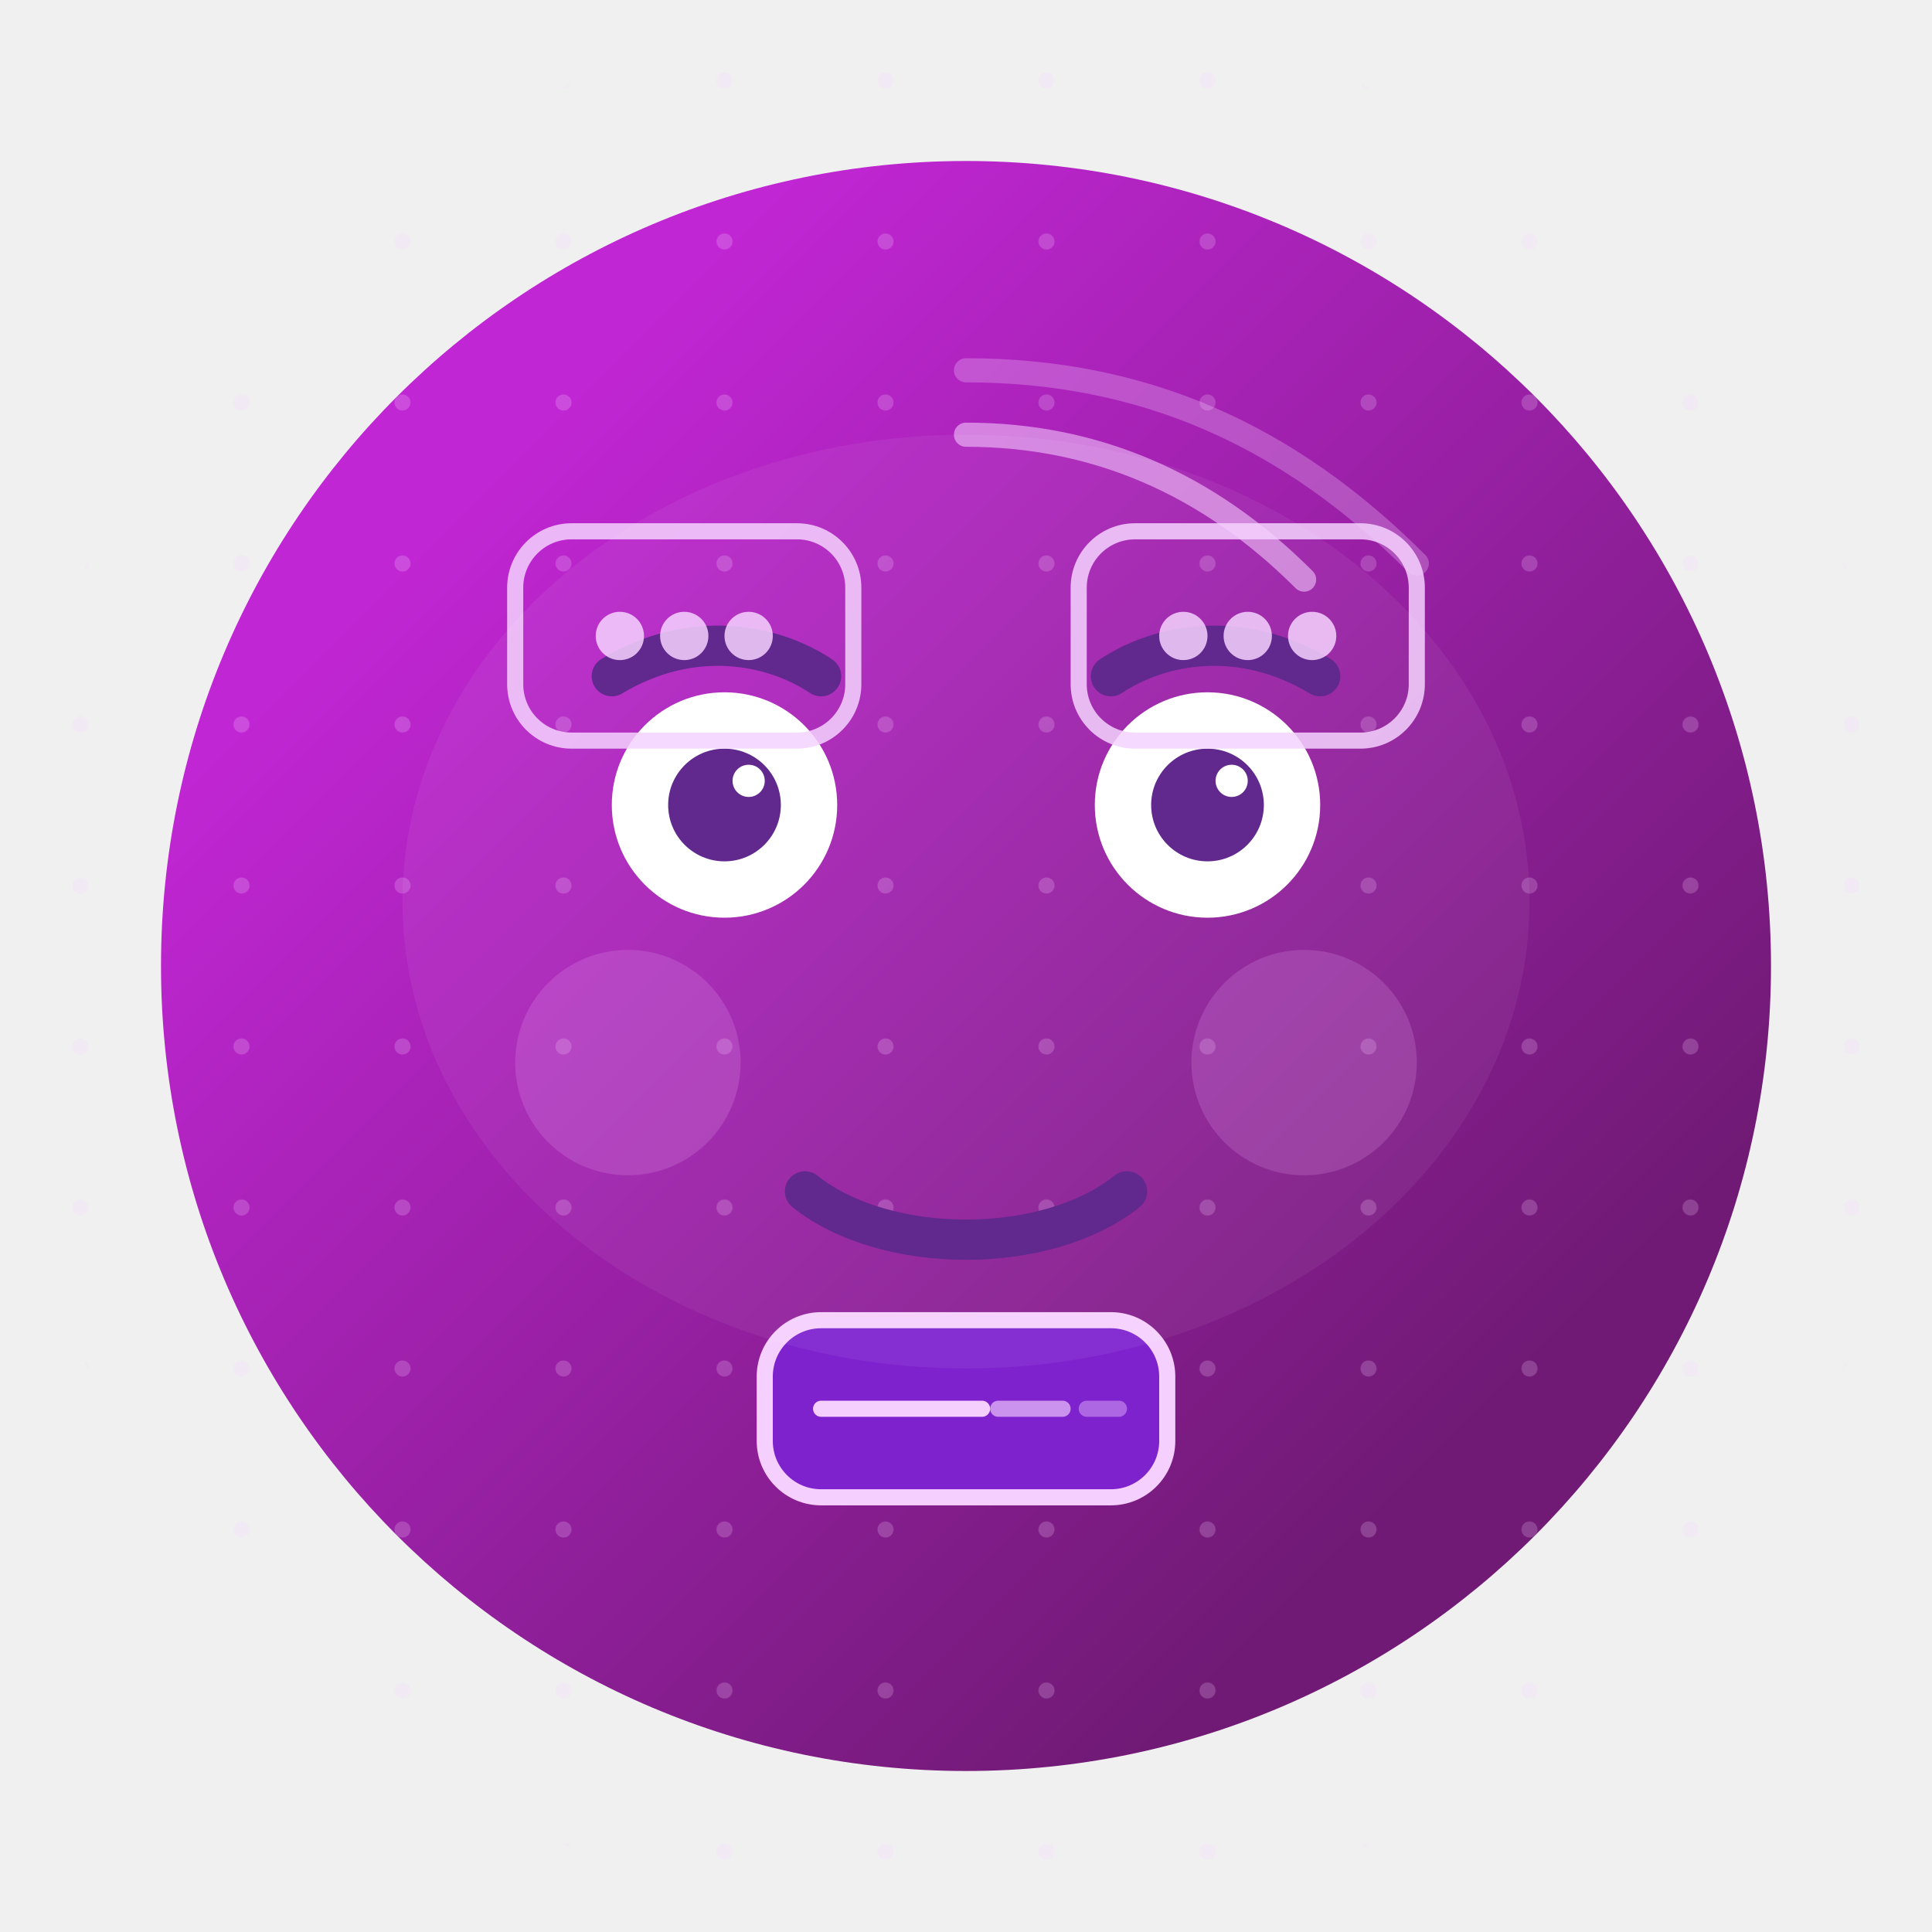
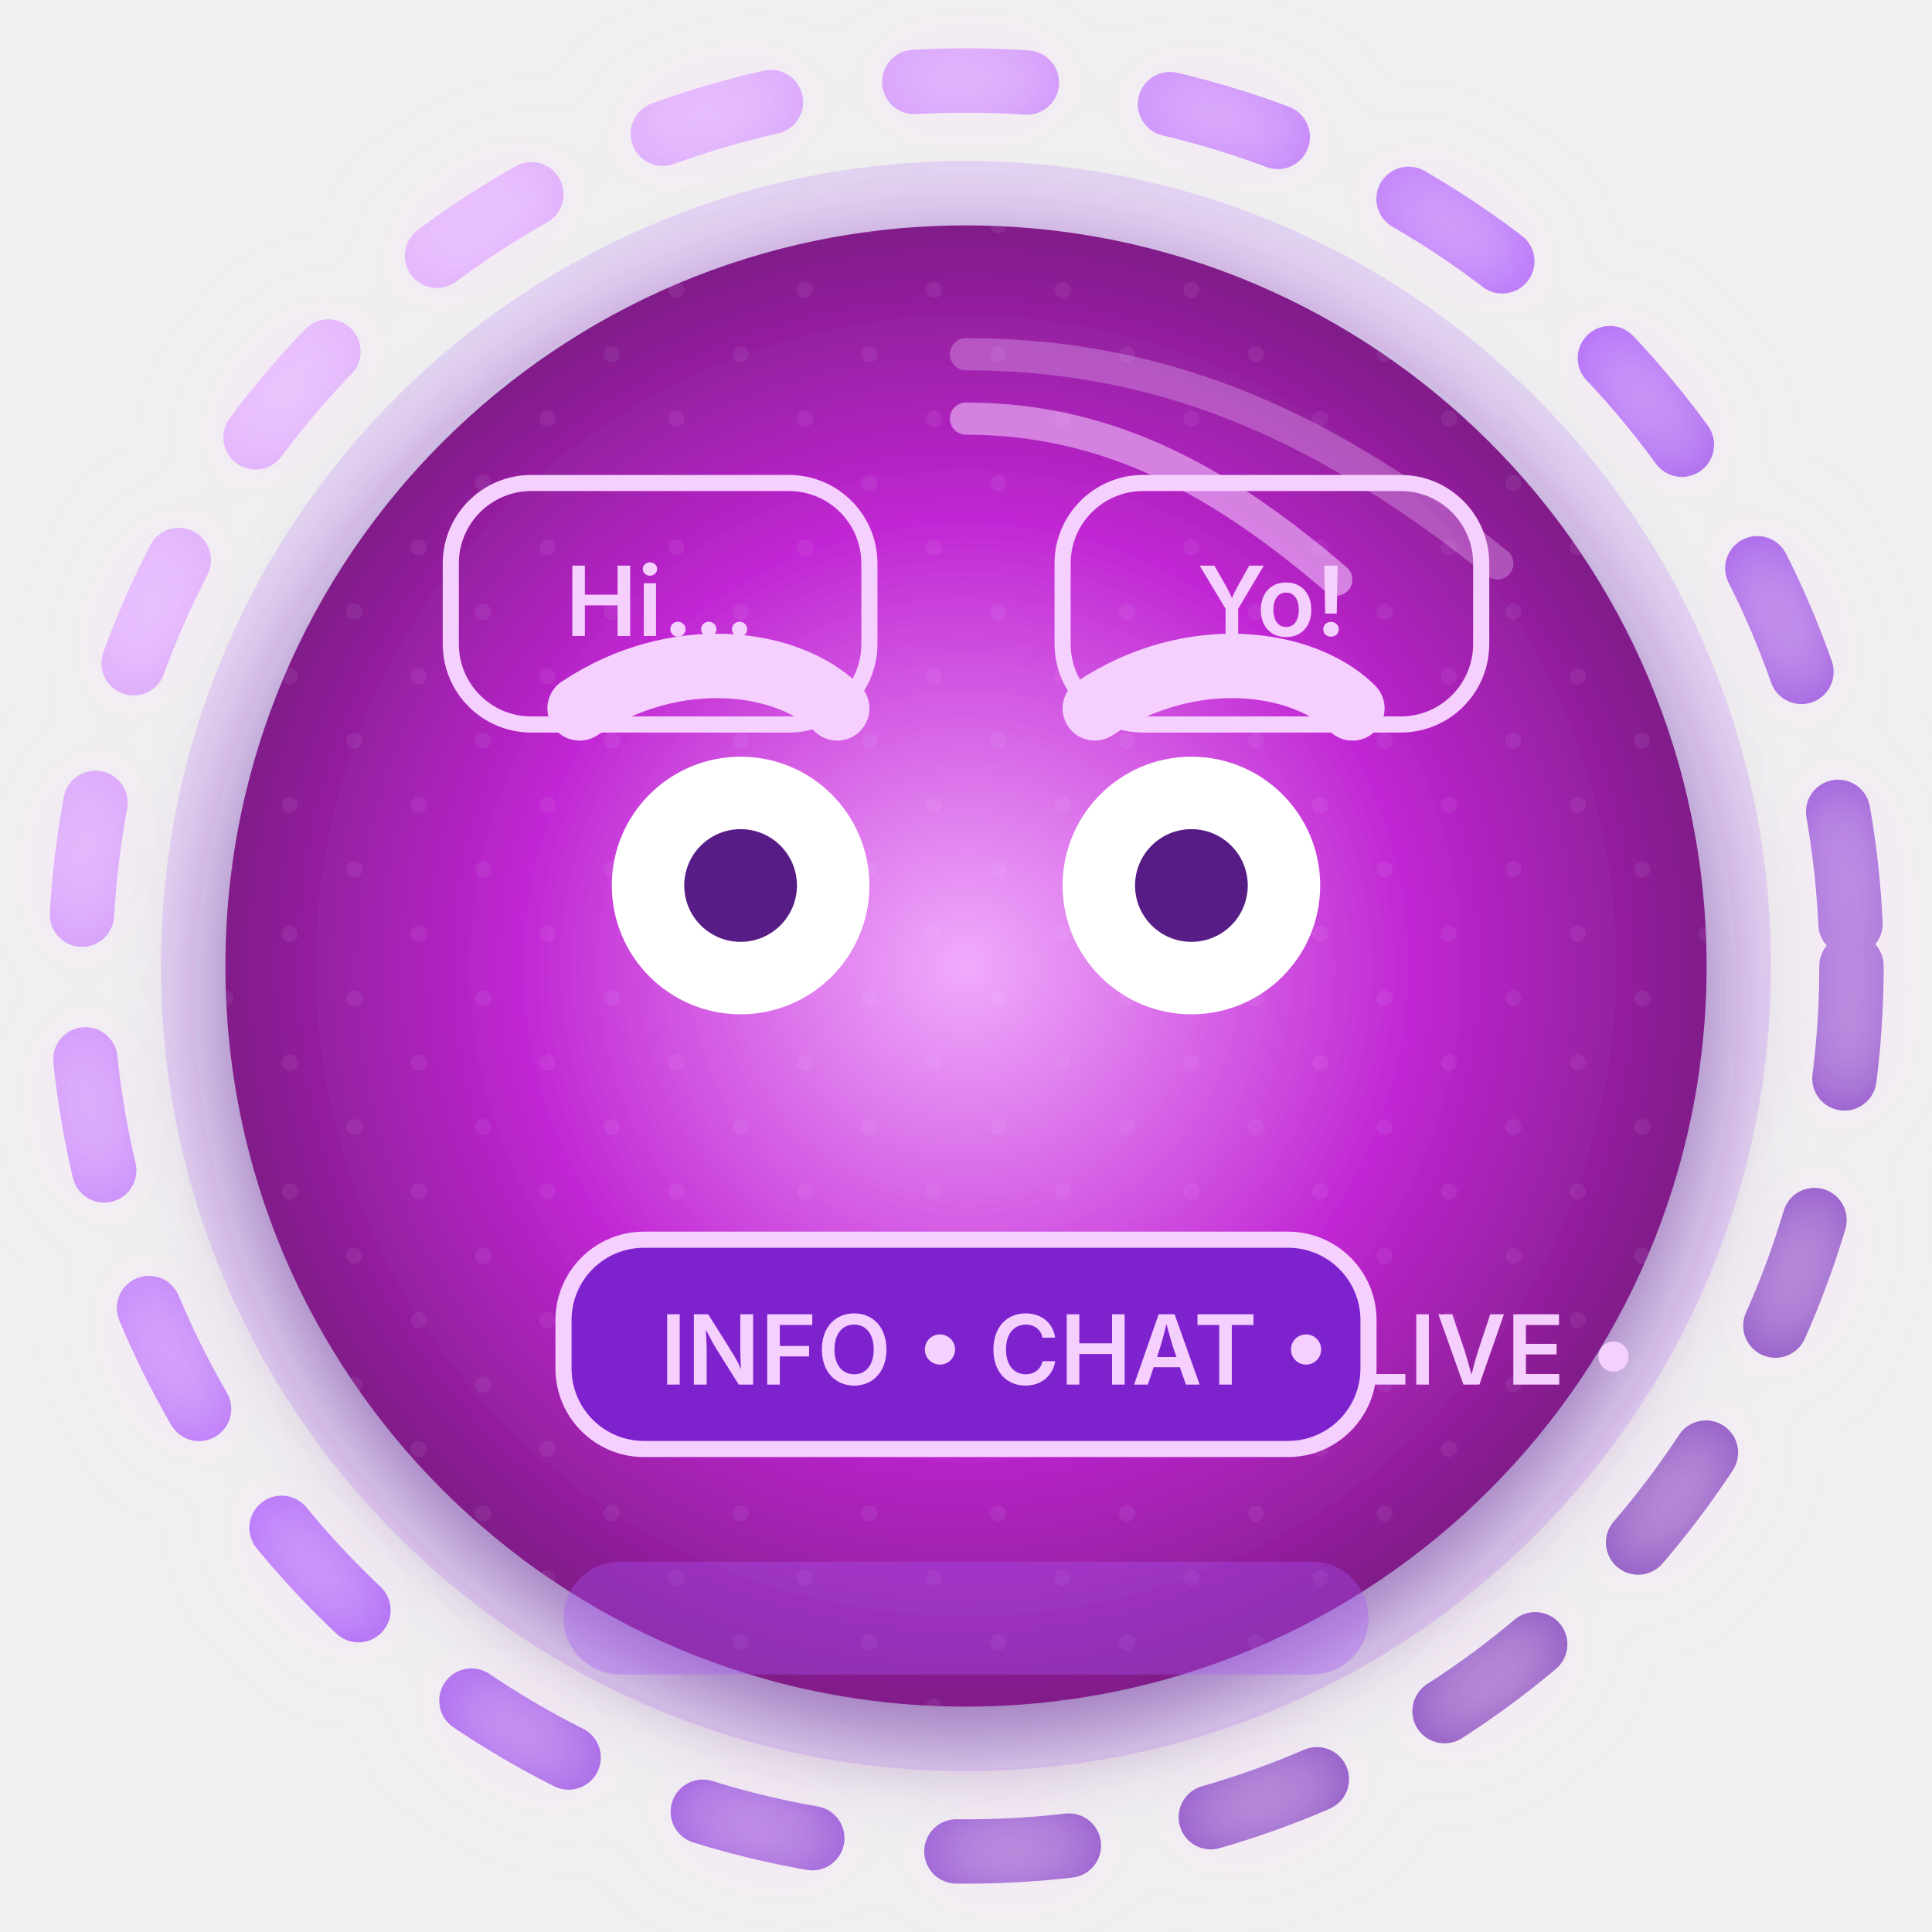
- <svg xmlns="http://www.w3.org/2000/svg" width="240" height="240" viewBox="0 0 240 240" fill="none">
-   <circle cx="120" cy="120" r="100" fill="url(#talko-face)" />
-   <circle cx="120" cy="120" r="120" fill="url(#bgPatternTalko)" opacity="0.22" />
-   <circle cx="90" cy="100" r="14" fill="white" />
-   <circle cx="150" cy="100" r="14" fill="white" />
-   <circle cx="90" cy="100" r="7" fill="#581c87" />
-   <circle cx="150" cy="100" r="7" fill="#581c87" />
-   <circle cx="93" cy="97" r="2" fill="white" />
-   <circle cx="153" cy="97" r="2" fill="white" />
-   <path d="M76 84C86 78 96 80 102 84" stroke="#581c87" stroke-width="5" stroke-linecap="round" />
-   <path d="M164 84C154 78 144 80 138 84" stroke="#581c87" stroke-width="5" stroke-linecap="round" />
-   <path d="M100 148C110 156 130 156 140 148" stroke="#581c87" stroke-width="5" stroke-linecap="round" />
-   <g opacity="0.85">
-     <rect x="64" y="66" width="42" height="26" rx="7" stroke="#f5d0fe" stroke-width="2" fill="none" />
-     <circle cx="77" cy="79" r="3" fill="#f5d0fe" />
-     <circle cx="85" cy="79" r="3" fill="#f5d0fe" />
-     <circle cx="93" cy="79" r="3" fill="#f5d0fe" />
-     <rect x="134" y="66" width="42" height="26" rx="7" stroke="#f5d0fe" stroke-width="2" fill="none" />
-     <circle cx="147" cy="79" r="3" fill="#f5d0fe" />
-     <circle cx="155" cy="79" r="3" fill="#f5d0fe" />
-     <circle cx="163" cy="79" r="3" fill="#f5d0fe" />
+ <svg xmlns="http://www.w3.org/2000/svg" width="240" height="240" viewBox="0 0 240 240" fill="none" aria-labelledby="ttitle tdesc" role="img">
+   <defs>
+     <radialGradient id="talkoFace" cx="0.5" cy="0.5" r="0.55">
+       <stop offset="0%" stop-color="#F0ABFC" />
+       <stop offset="55%" stop-color="#C026D3" />
+       <stop offset="100%" stop-color="#701A75" />
+     </radialGradient>
+     <linearGradient id="talkoRing" x1="0" y1="0" x2="1" y2="1">
+       <stop offset="0%" stop-color="#F5D0FE" />
+       <stop offset="50%" stop-color="#A855F7" />
+       <stop offset="100%" stop-color="#6B21A8" />
+     </linearGradient>
+     <filter id="talkoGlow" x="-50%" y="-50%" width="200%" height="200%">
+       <feGaussianBlur in="SourceGraphic" stdDeviation="5" result="b" />
+       <feColorMatrix in="b" type="matrix" values="0 0 0 0 1  0 0 0 0 0.7  0 0 0 0 1  0 0 0 0.55 0" result="c" />
+       <feBlend in="SourceGraphic" in2="c" mode="screen" />
+     </filter>
+     <filter id="talkoShadow" x="-50%" y="-50%" width="200%" height="200%">
+       <feDropShadow dx="0" dy="4" stdDeviation="6" flood-color="#581C87" flood-opacity="0.55" />
+     </filter>
+     <pattern id="talkoDots" width="16" height="16" patternUnits="userSpaceOnUse">
+       <circle cx="4" cy="4" r="1" fill="#F5D0FE" />
+       <circle cx="12" cy="12" r="1" fill="#E9D5FF" />
+     </pattern>
+     <style>
+   .tk-ring { stroke-dasharray: 14 18; }
+       .tk-eye { animation: tk-blink 7s ease-in-out infinite; }
+       .tk-mouth { animation: tk-mouth 4.4s ease-in-out infinite; }
+       .tk-bubble { animation: tk-bob 6s ease-in-out infinite; }
+       .tk-bubble.right { animation-delay:2.2s; }
+       .tk-ticker { animation: tk-scroll 7s linear infinite; }
+       .tk-wave path { animation: tk-wave 5s ease-in-out infinite; }
+       .tk-wave path:nth-child(2) { animation-delay:1.5s; }
+       .tk-halo { animation: tk-halo 6s ease-in-out infinite; }
+   /* tk-spin &amp; tk-hue removed: ring static */
+       @keyframes tk-blink { 0%,6%,94%,100% { transform:scaleY(1);} 3%,4% { transform:scaleY(.12);} }
+       @keyframes tk-mouth { 0%,100% { transform:scale(1);} 50% { transform:scale(1.06);} }
+       @keyframes tk-bob { 0%,100% { transform:translateY(0);} 50% { transform:translateY(-12px);} }
+       @keyframes tk-scroll { 0% { transform:translateX(0);} 100% { transform:translateX(-36px);} }
+       @keyframes tk-wave { 0%,100% { opacity:.4;} 50% { opacity:.9;} }
+       @keyframes tk-halo { 0%,100% { opacity:.22; transform:scale(1);} 50% { opacity:.4; transform:scale(1.07);} }
+     </style>
+   </defs>
+   <g filter="url(#talkoGlow)">
+     <circle cx="120" cy="120" r="110" fill="none" stroke="url(#talkoRing)" stroke-width="8" class="tk-ring" stroke-linecap="round" />
  </g>
-   <rect x="95" y="164" width="50" height="22" rx="7" fill="#7e22ce" stroke="#f5d0fe" stroke-width="2" />
-   <path d="M102 175h20" stroke="#f5d0fe" stroke-width="2" stroke-linecap="round" />
-   <path d="M124 175h8" stroke="#f5d0fe" stroke-width="2" stroke-linecap="round" opacity="0.65" />
-   <path d="M135 175h4" stroke="#f5d0fe" stroke-width="2" stroke-linecap="round" opacity="0.4" />
-   <path d="M120 54c16 0 30 6 42 18" stroke="#f5d0fe" stroke-width="3" stroke-linecap="round" stroke-opacity="0.55" />
-   <path d="M120 46c22 0 40 8 56 24" stroke="#f5d0fe" stroke-width="3" stroke-linecap="round" stroke-opacity="0.28" />
-   <circle cx="78" cy="132" r="14" fill="#f0abfc" opacity="0.18" />
-   <circle cx="162" cy="132" r="14" fill="#f0abfc" opacity="0.18" />
-   <ellipse cx="120" cy="112" rx="70" ry="58" fill="#ffffff" opacity="0.055" />
-   <defs>
-     <linearGradient id="talko-face" x1="60" y1="60" x2="180" y2="180" gradientUnits="userSpaceOnUse">
-       <stop offset="0%" stop-color="#c026d3" />
-       <stop offset="100%" stop-color="#701a75" />
-     </linearGradient>
-     <pattern id="bgPatternTalko" x="0" y="0" width="20" height="20" patternUnits="userSpaceOnUse">
-       <circle cx="10" cy="10" r="1" fill="#f5d0fe" />
-     </pattern>
-   </defs>
+   <circle cx="120" cy="120" r="100" fill="#A855F7" opacity="0.18" class="tk-halo" />
+   <circle cx="120" cy="120" r="92" fill="url(#talkoFace)" filter="url(#talkoShadow)" />
+   <circle cx="120" cy="120" r="92" fill="url(#talkoDots)" opacity="0.08" />
+   <g class="tk-eye">
+     <circle cx="92" cy="110" r="16" fill="#FFF" />
+     <circle cx="92" cy="110" r="7" fill="#581C87" />
+   </g>
+   <g class="tk-eye" style="animation-delay:1.6s">
+     <circle cx="148" cy="110" r="16" fill="#FFF" />
+     <circle cx="148" cy="110" r="7" fill="#581C87" />
+   </g>
+   <path d="M72 88 C84 80 98 82 104 88" stroke="#F5D0FE" stroke-width="8" stroke-linecap="round" />
+   <path d="M136 88 C148 80 162 82 168 88" stroke="#F5D0FE" stroke-width="8" stroke-linecap="round" />
+   <path class="tk-mouth" d="M98 164 Q120 178 142 164" stroke="#F5D0FE" stroke-width="8" stroke-linecap="round" fill="none" />
+   <g font-family="Inter, Arial" font-size="12" font-weight="600" fill="#F5D0FE">
+     <g class="tk-bubble">
+       <rect x="56" y="60" width="52" height="30" rx="10" stroke="#F5D0FE" stroke-width="2" fill="none" />
+       <text x="82" y="79" text-anchor="middle">Hi...</text>
+     </g>
+     <g class="tk-bubble right" style="animation-delay:2.2s">
+       <rect x="132" y="60" width="52" height="30" rx="10" stroke="#F5D0FE" stroke-width="2" fill="none" />
+       <text x="158" y="79" text-anchor="middle">Yo!</text>
+     </g>
+   </g>
+   <g class="tk-wave" stroke="#F5D0FE" stroke-width="4" stroke-linecap="round" fill="none" stroke-opacity="0.55">
+     <path d="M120 52 c18 0 32 8 46 20" />
+     <path d="M120 44 c26 0 46 10 66 26" stroke-opacity="0.3" />
+   </g>
+   <g transform="translate(96,166)">
+     <rect x="-26" y="-12" width="100" height="26" rx="10" fill="#7E22CE" stroke="#F5D0FE" stroke-width="2" />
+     <g class="tk-ticker" font-family="Inter, Arial" font-size="12" font-weight="600" fill="#F5D0FE">
+       <text x="-14" y="6">INFO • CHAT • LIVE • </text>
+     </g>
+   </g>
+   <rect x="70" y="194" width="100" height="14" rx="7" fill="#A855F7" opacity="0.35" />
</svg>
